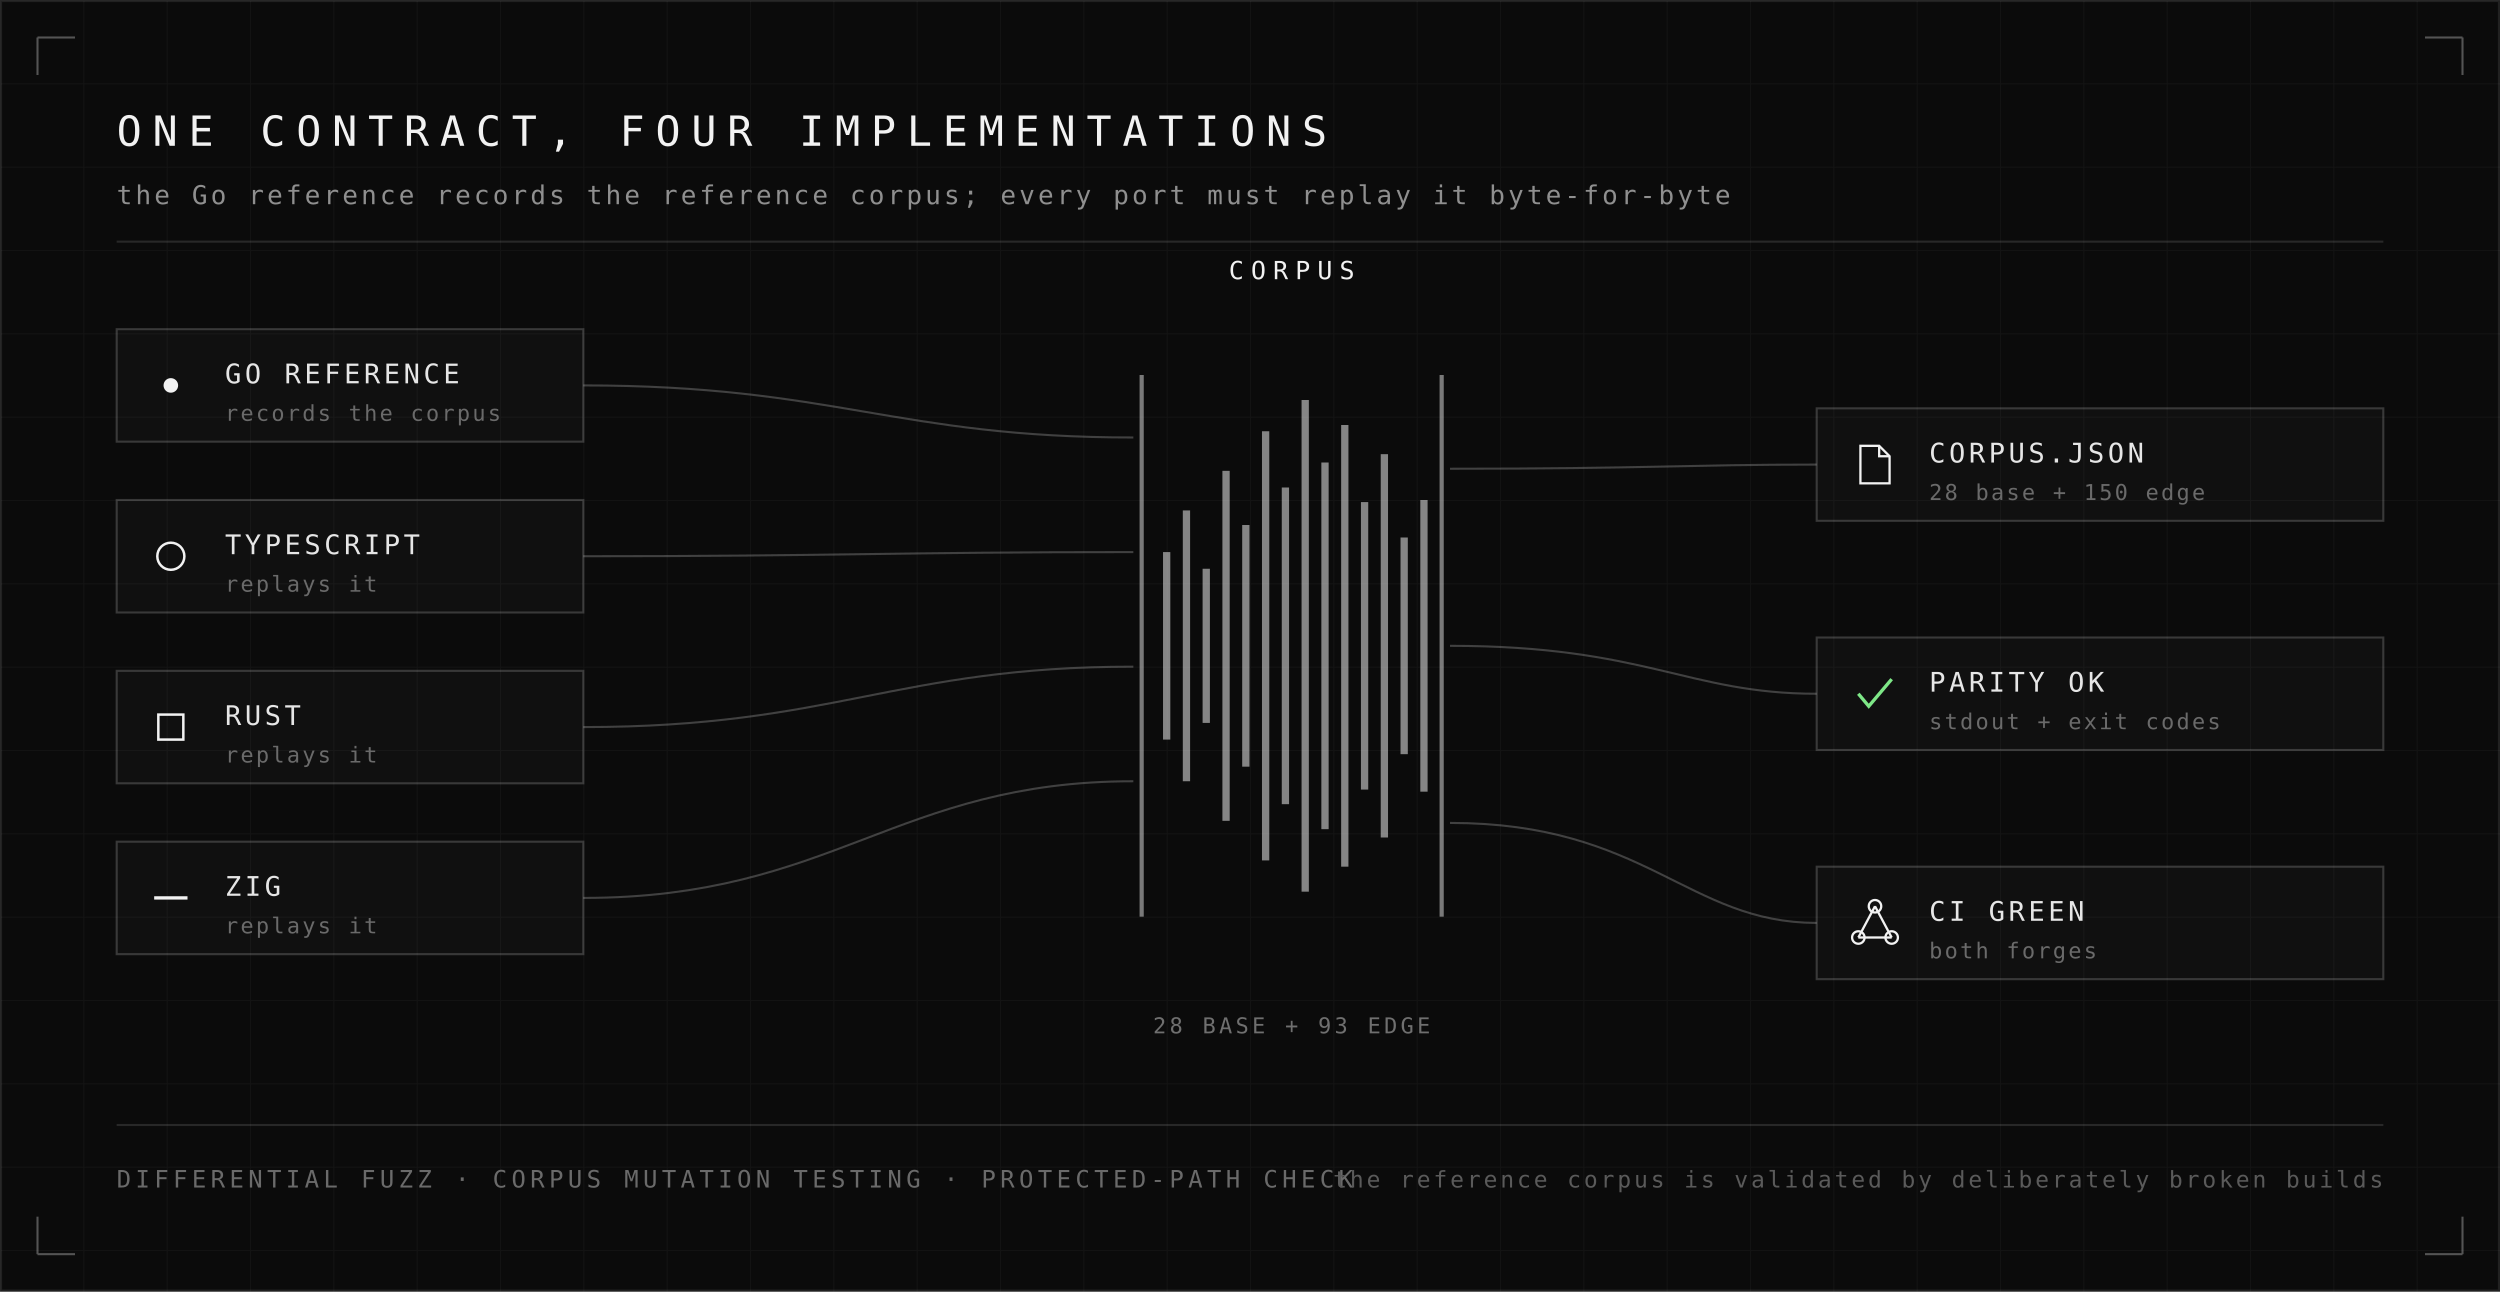
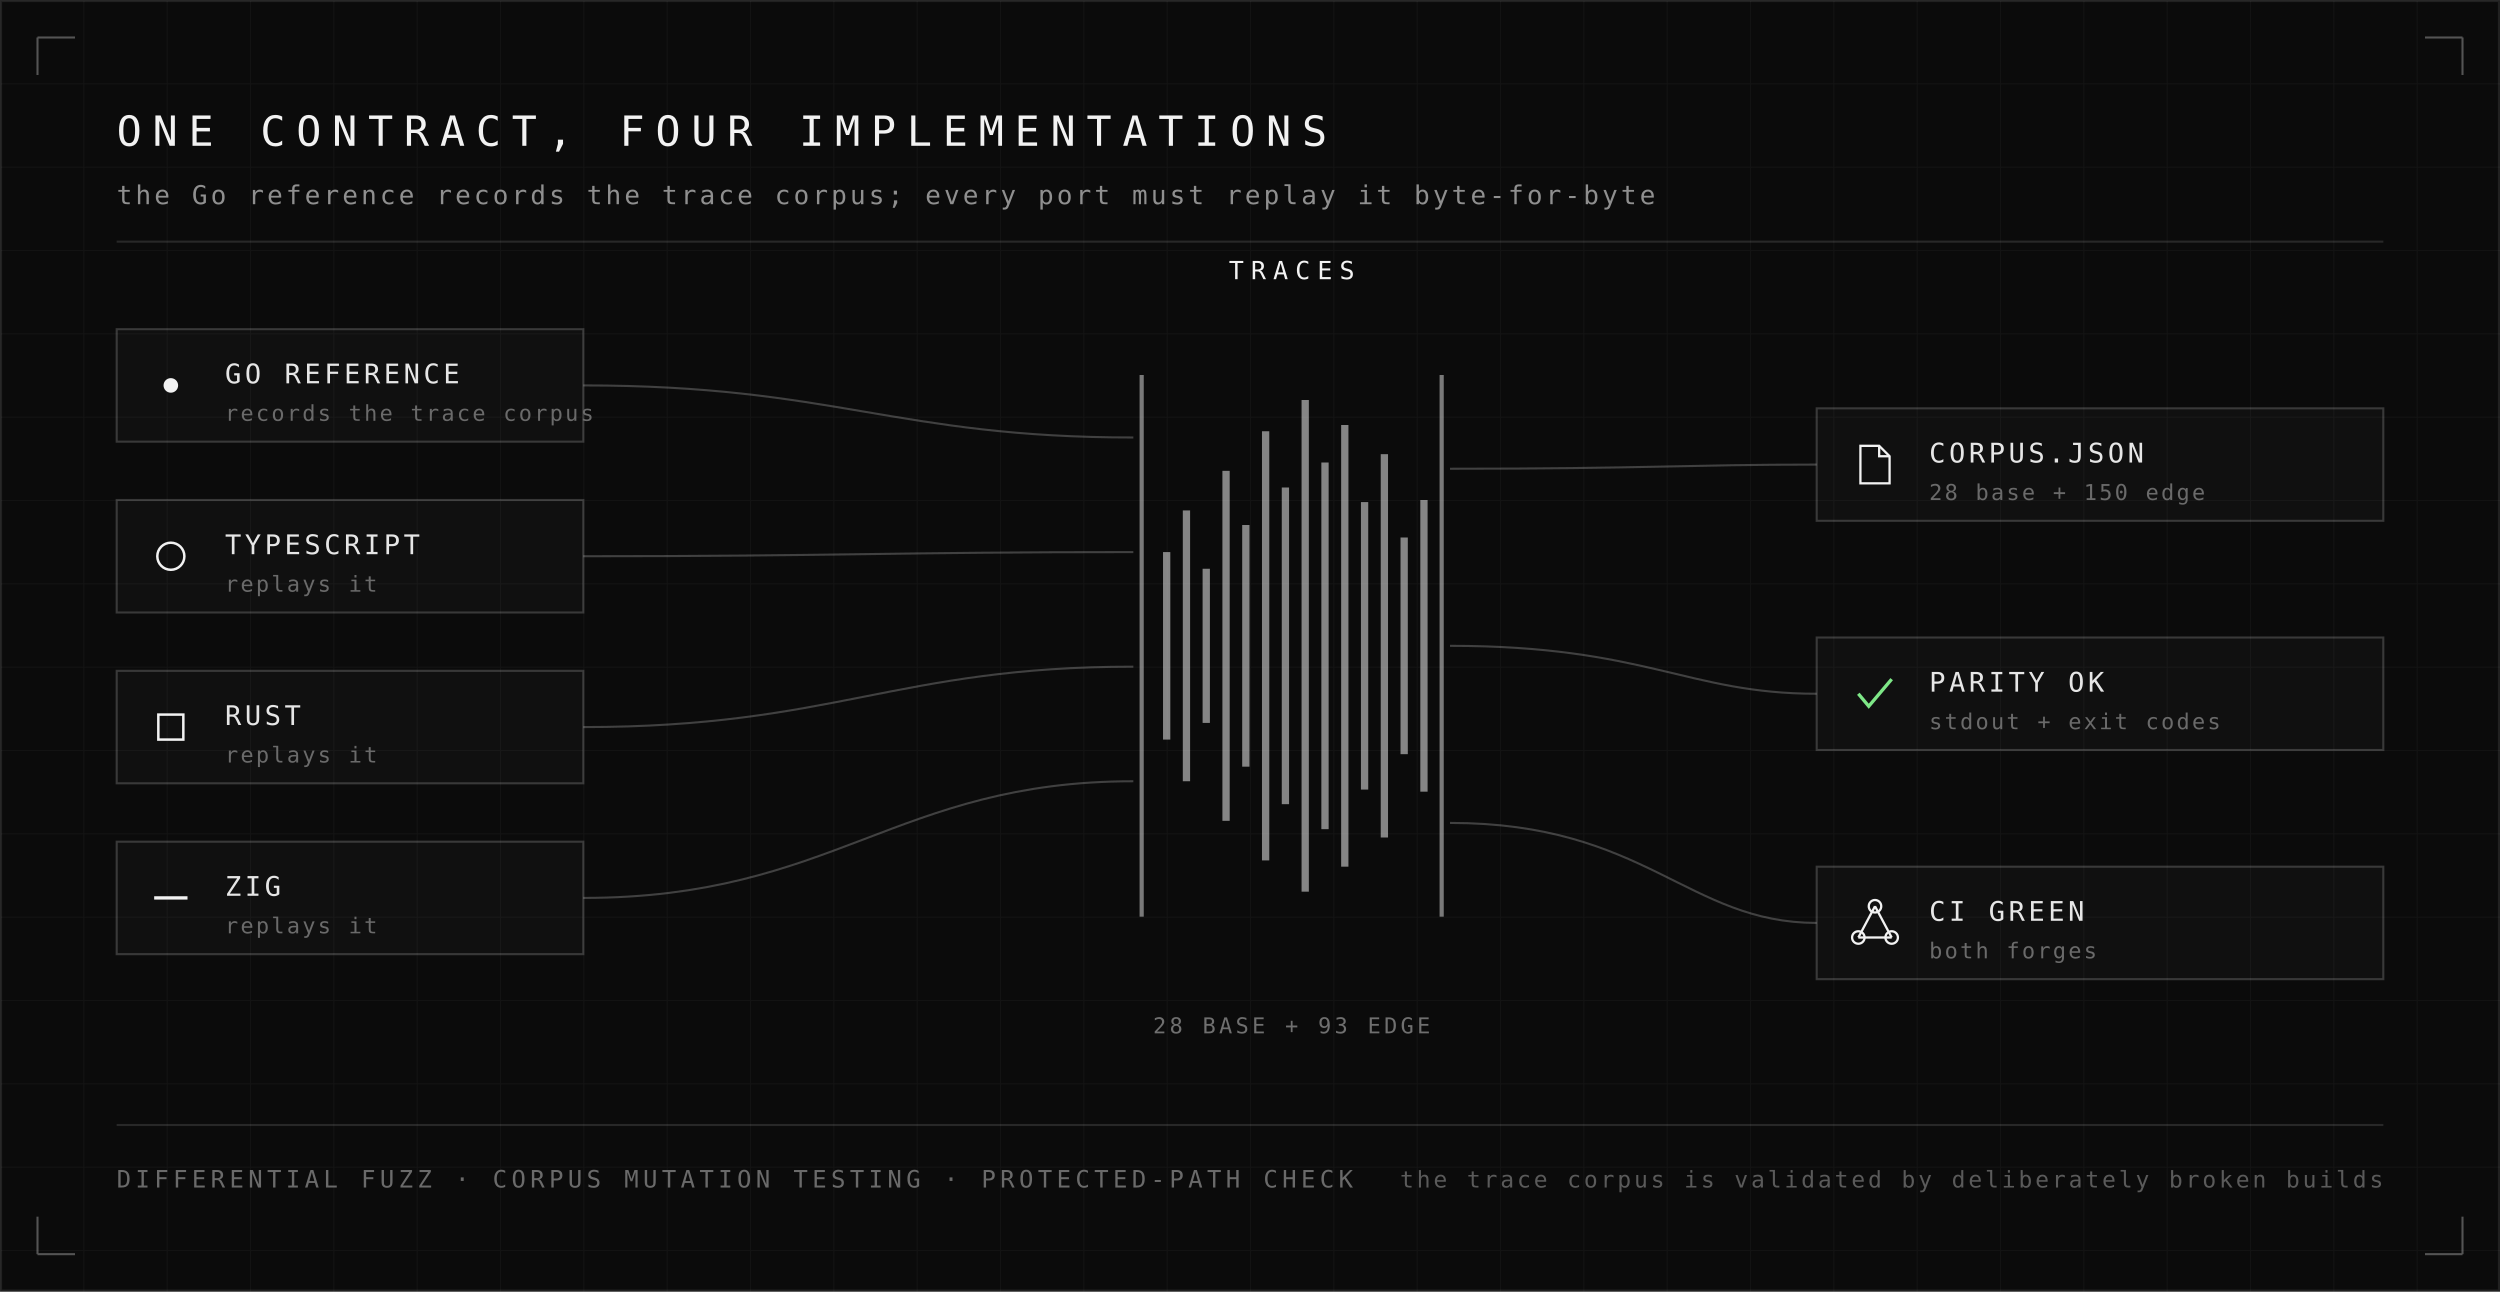
- <svg xmlns="http://www.w3.org/2000/svg" viewBox="0 0 1200 620" width="1200" height="620" role="img" aria-label="OwnScout architecture: the Go reference records a reference corpus and TypeScript, Rust and Zig ports replay it byte-for-byte">
+ <svg xmlns="http://www.w3.org/2000/svg" viewBox="0 0 1200 620" width="1200" height="620" role="img" aria-label="OwnScout architecture: the Go reference records a trace corpus and TypeScript, Rust and Zig ports replay it byte-for-byte">
  <defs>
    <pattern id="grid" width="40" height="40" patternUnits="userSpaceOnUse">
      <path d="M40 0H0V40" fill="none" stroke="#ffffff" stroke-opacity="0.035" stroke-width="1" />
    </pattern>
  </defs>
  <rect width="1200" height="620" fill="#0b0b0b" />
  <rect width="1200" height="620" fill="url(#grid)" />
  <rect x="0.5" y="0.5" width="1199" height="619" fill="none" stroke="#ffffff" stroke-opacity="0.09" />
  <g stroke="#ffffff" stroke-opacity="0.3" stroke-width="1" fill="none">
    <path d="M18 18h18M18 18v18" />
    <path d="M1182 18h-18M1182 18v18" />
    <path d="M18 602h18M18 602v-18" />
    <path d="M1182 602h-18M1182 602v-18" />
  </g>
  <text x="56" y="70" font-family="ui-monospace, SFMono-Regular, Menlo, Consolas, monospace" font-size="20" fill="#f2f2f2" letter-spacing="5.2">ONE CONTRACT, FOUR IMPLEMENTATIONS</text>
-   <text x="56" y="98" font-family="ui-monospace, SFMono-Regular, Menlo, Consolas, monospace" font-size="12.5" fill="#8f8f8f" letter-spacing="1.5">the Go reference records the reference corpus; every port must replay it byte-for-byte</text>
+   <text x="56" y="98" font-family="ui-monospace, SFMono-Regular, Menlo, Consolas, monospace" font-size="12.5" fill="#8f8f8f" letter-spacing="1.5">the Go reference records the trace corpus; every port must replay it byte-for-byte</text>
  <line x1="56" y1="116" x2="1144" y2="116" stroke="#ffffff" stroke-opacity="0.12" stroke-width="1" />
  <rect x="56" y="158" width="224" height="54" fill="#ffffff" fill-opacity="0.02" stroke="#ffffff" stroke-opacity="0.18" />
  <circle cx="82" cy="185" r="3.5" fill="#f2f2f2" />
  <text x="108" y="184" font-family="ui-monospace, SFMono-Regular, Menlo, Consolas, monospace" font-size="13" fill="#e6e6e6" letter-spacing="1.7">GO REFERENCE</text>
-   <text x="108" y="202" font-family="ui-monospace, SFMono-Regular, Menlo, Consolas, monospace" font-size="10.5" fill="#6a6a6a" letter-spacing="1.1">records the corpus</text>
+   <text x="108" y="202" font-family="ui-monospace, SFMono-Regular, Menlo, Consolas, monospace" font-size="10.5" fill="#6a6a6a" letter-spacing="1.1">records the trace corpus</text>
  <path d="M280 185 C 400 185 430 210 544 210" fill="none" stroke="#ffffff" stroke-opacity="0.22" stroke-width="1" />
  <rect x="56" y="240" width="224" height="54" fill="#ffffff" fill-opacity="0.02" stroke="#ffffff" stroke-opacity="0.18" />
  <circle cx="82" cy="267" r="6.5" fill="none" stroke="#f2f2f2" stroke-width="1.2" />
  <text x="108" y="266" font-family="ui-monospace, SFMono-Regular, Menlo, Consolas, monospace" font-size="13" fill="#e6e6e6" letter-spacing="1.7">TYPESCRIPT</text>
  <text x="108" y="284" font-family="ui-monospace, SFMono-Regular, Menlo, Consolas, monospace" font-size="10.5" fill="#6a6a6a" letter-spacing="1.1">replays it</text>
  <path d="M280 267 C 400 267 430 265 544 265" fill="none" stroke="#ffffff" stroke-opacity="0.22" stroke-width="1" />
  <rect x="56" y="322" width="224" height="54" fill="#ffffff" fill-opacity="0.02" stroke="#ffffff" stroke-opacity="0.18" />
  <rect x="76" y="343" width="12" height="12" fill="none" stroke="#f2f2f2" stroke-width="1.2" />
  <text x="108" y="348" font-family="ui-monospace, SFMono-Regular, Menlo, Consolas, monospace" font-size="13" fill="#e6e6e6" letter-spacing="1.7">RUST</text>
  <text x="108" y="366" font-family="ui-monospace, SFMono-Regular, Menlo, Consolas, monospace" font-size="10.5" fill="#6a6a6a" letter-spacing="1.1">replays it</text>
  <path d="M280 349 C 400 349 430 320 544 320" fill="none" stroke="#ffffff" stroke-opacity="0.22" stroke-width="1" />
  <rect x="56" y="404" width="224" height="54" fill="#ffffff" fill-opacity="0.02" stroke="#ffffff" stroke-opacity="0.18" />
  <line x1="74" y1="431" x2="90" y2="431" stroke="#f2f2f2" stroke-width="1.6" />
  <text x="108" y="430" font-family="ui-monospace, SFMono-Regular, Menlo, Consolas, monospace" font-size="13" fill="#e6e6e6" letter-spacing="1.7">ZIG</text>
  <text x="108" y="448" font-family="ui-monospace, SFMono-Regular, Menlo, Consolas, monospace" font-size="10.5" fill="#6a6a6a" letter-spacing="1.1">replays it</text>
  <path d="M280 431 C 400 431 430 375 544 375" fill="none" stroke="#ffffff" stroke-opacity="0.22" stroke-width="1" />
  <line x1="548" y1="180" x2="548" y2="440" stroke="#e8e8e8" stroke-opacity="0.5" stroke-width="2" />
  <line x1="692" y1="180" x2="692" y2="440" stroke="#e8e8e8" stroke-opacity="0.5" stroke-width="2" />
  <line x1="560.0" y1="265.0" x2="560.0" y2="355.0" stroke="#e8e8e8" stroke-opacity="0.55" stroke-width="3.5" />
  <line x1="569.5" y1="245.0" x2="569.5" y2="375.0" stroke="#e8e8e8" stroke-opacity="0.55" stroke-width="3.5" />
  <line x1="579.0" y1="273.0" x2="579.0" y2="347.0" stroke="#e8e8e8" stroke-opacity="0.55" stroke-width="3.5" />
  <line x1="588.5" y1="226.0" x2="588.5" y2="394.0" stroke="#e8e8e8" stroke-opacity="0.55" stroke-width="3.5" />
  <line x1="598.0" y1="252.0" x2="598.0" y2="368.0" stroke="#e8e8e8" stroke-opacity="0.55" stroke-width="3.5" />
  <line x1="607.5" y1="207.0" x2="607.5" y2="413.0" stroke="#e8e8e8" stroke-opacity="0.55" stroke-width="3.5" />
  <line x1="617.0" y1="234.0" x2="617.0" y2="386.0" stroke="#e8e8e8" stroke-opacity="0.55" stroke-width="3.5" />
  <line x1="626.5" y1="192.0" x2="626.5" y2="428.0" stroke="#e8e8e8" stroke-opacity="0.55" stroke-width="3.5" />
  <line x1="636.0" y1="222.0" x2="636.0" y2="398.0" stroke="#e8e8e8" stroke-opacity="0.55" stroke-width="3.5" />
  <line x1="645.5" y1="204.0" x2="645.5" y2="416.0" stroke="#e8e8e8" stroke-opacity="0.55" stroke-width="3.5" />
  <line x1="655.0" y1="241.0" x2="655.0" y2="379.0" stroke="#e8e8e8" stroke-opacity="0.55" stroke-width="3.5" />
  <line x1="664.5" y1="218.0" x2="664.5" y2="402.0" stroke="#e8e8e8" stroke-opacity="0.55" stroke-width="3.5" />
  <line x1="674.0" y1="258.0" x2="674.0" y2="362.0" stroke="#e8e8e8" stroke-opacity="0.55" stroke-width="3.5" />
  <line x1="683.5" y1="240.0" x2="683.5" y2="380.0" stroke="#e8e8e8" stroke-opacity="0.55" stroke-width="3.5" />
-   <text x="620" y="134" text-anchor="middle" font-family="ui-monospace, SFMono-Regular, Menlo, Consolas, monospace" font-size="12" fill="#f2f2f2" letter-spacing="3.4">CORPUS</text>
+   <text x="620" y="134" text-anchor="middle" font-family="ui-monospace, SFMono-Regular, Menlo, Consolas, monospace" font-size="12" fill="#f2f2f2" letter-spacing="3.4">TRACES</text>
  <text x="620" y="496" text-anchor="middle" font-family="ui-monospace, SFMono-Regular, Menlo, Consolas, monospace" font-size="10.5" fill="#6f6f6f" letter-spacing="1.6">28 BASE + 93 EDGE</text>
  <path d="M696 225 C 790 225 810 223 872 223" fill="none" stroke="#ffffff" stroke-opacity="0.22" stroke-width="1" />
  <rect x="872" y="196" width="272" height="54" fill="#ffffff" fill-opacity="0.02" stroke="#ffffff" stroke-opacity="0.18" />
  <path d="M893 214 h9 l5 5 v13 h-14 z" fill="none" stroke="#f2f2f2" stroke-width="1.1" />
  <path d="M902 214 v5 h5" fill="none" stroke="#f2f2f2" stroke-width="1.1" />
  <text x="926" y="222" font-family="ui-monospace, SFMono-Regular, Menlo, Consolas, monospace" font-size="13" fill="#e6e6e6" letter-spacing="1.7">CORPUS.JSON</text>
  <text x="926" y="240" font-family="ui-monospace, SFMono-Regular, Menlo, Consolas, monospace" font-size="10.5" fill="#6a6a6a" letter-spacing="1.1">28 base + 150 edge</text>
  <path d="M696 310 C 790 310 810 333 872 333" fill="none" stroke="#ffffff" stroke-opacity="0.22" stroke-width="1" />
  <rect x="872" y="306" width="272" height="54" fill="#ffffff" fill-opacity="0.02" stroke="#ffffff" stroke-opacity="0.18" />
  <path d="M892 333 l5 6 l11 -13" fill="none" stroke="#7ee787" stroke-width="1.6" />
  <text x="926" y="332" font-family="ui-monospace, SFMono-Regular, Menlo, Consolas, monospace" font-size="13" fill="#e6e6e6" letter-spacing="1.7">PARITY OK</text>
  <text x="926" y="350" font-family="ui-monospace, SFMono-Regular, Menlo, Consolas, monospace" font-size="10.5" fill="#6a6a6a" letter-spacing="1.1">stdout + exit codes</text>
  <path d="M696 395 C 790 395 810 443 872 443" fill="none" stroke="#ffffff" stroke-opacity="0.22" stroke-width="1" />
  <rect x="872" y="416" width="272" height="54" fill="#ffffff" fill-opacity="0.02" stroke="#ffffff" stroke-opacity="0.18" />
  <g fill="none" stroke="#f2f2f2" stroke-width="1.1">
    <line x1="900" y1="435" x2="892" y2="450" />
    <line x1="900" y1="435" x2="908" y2="450" />
    <line x1="892" y1="450" x2="908" y2="450" />
    <circle cx="900" cy="435" r="3" />
    <circle cx="892" cy="450" r="3" />
    <circle cx="908" cy="450" r="3" />
  </g>
  <text x="926" y="442" font-family="ui-monospace, SFMono-Regular, Menlo, Consolas, monospace" font-size="13" fill="#e6e6e6" letter-spacing="1.7">CI GREEN</text>
  <text x="926" y="460" font-family="ui-monospace, SFMono-Regular, Menlo, Consolas, monospace" font-size="10.5" fill="#6a6a6a" letter-spacing="1.1">both forges</text>
  <line x1="56" y1="540" x2="1144" y2="540" stroke="#ffffff" stroke-opacity="0.12" stroke-width="1" />
  <text x="56" y="570" font-family="ui-monospace, SFMono-Regular, Menlo, Consolas, monospace" font-size="11.5" fill="#6a6a6a" letter-spacing="2.1">DIFFERENTIAL FUZZ · CORPUS MUTATION TESTING · PROTECTED-PATH CHECK</text>
-   <text x="1144" y="570" text-anchor="end" font-family="ui-monospace, SFMono-Regular, Menlo, Consolas, monospace" font-size="11" fill="#5a5a5a" letter-spacing="1.4">the reference corpus is validated by deliberately broken builds</text>
+   <text x="1144" y="570" text-anchor="end" font-family="ui-monospace, SFMono-Regular, Menlo, Consolas, monospace" font-size="11" fill="#5a5a5a" letter-spacing="1.4">the trace corpus is validated by deliberately broken builds</text>
</svg>
